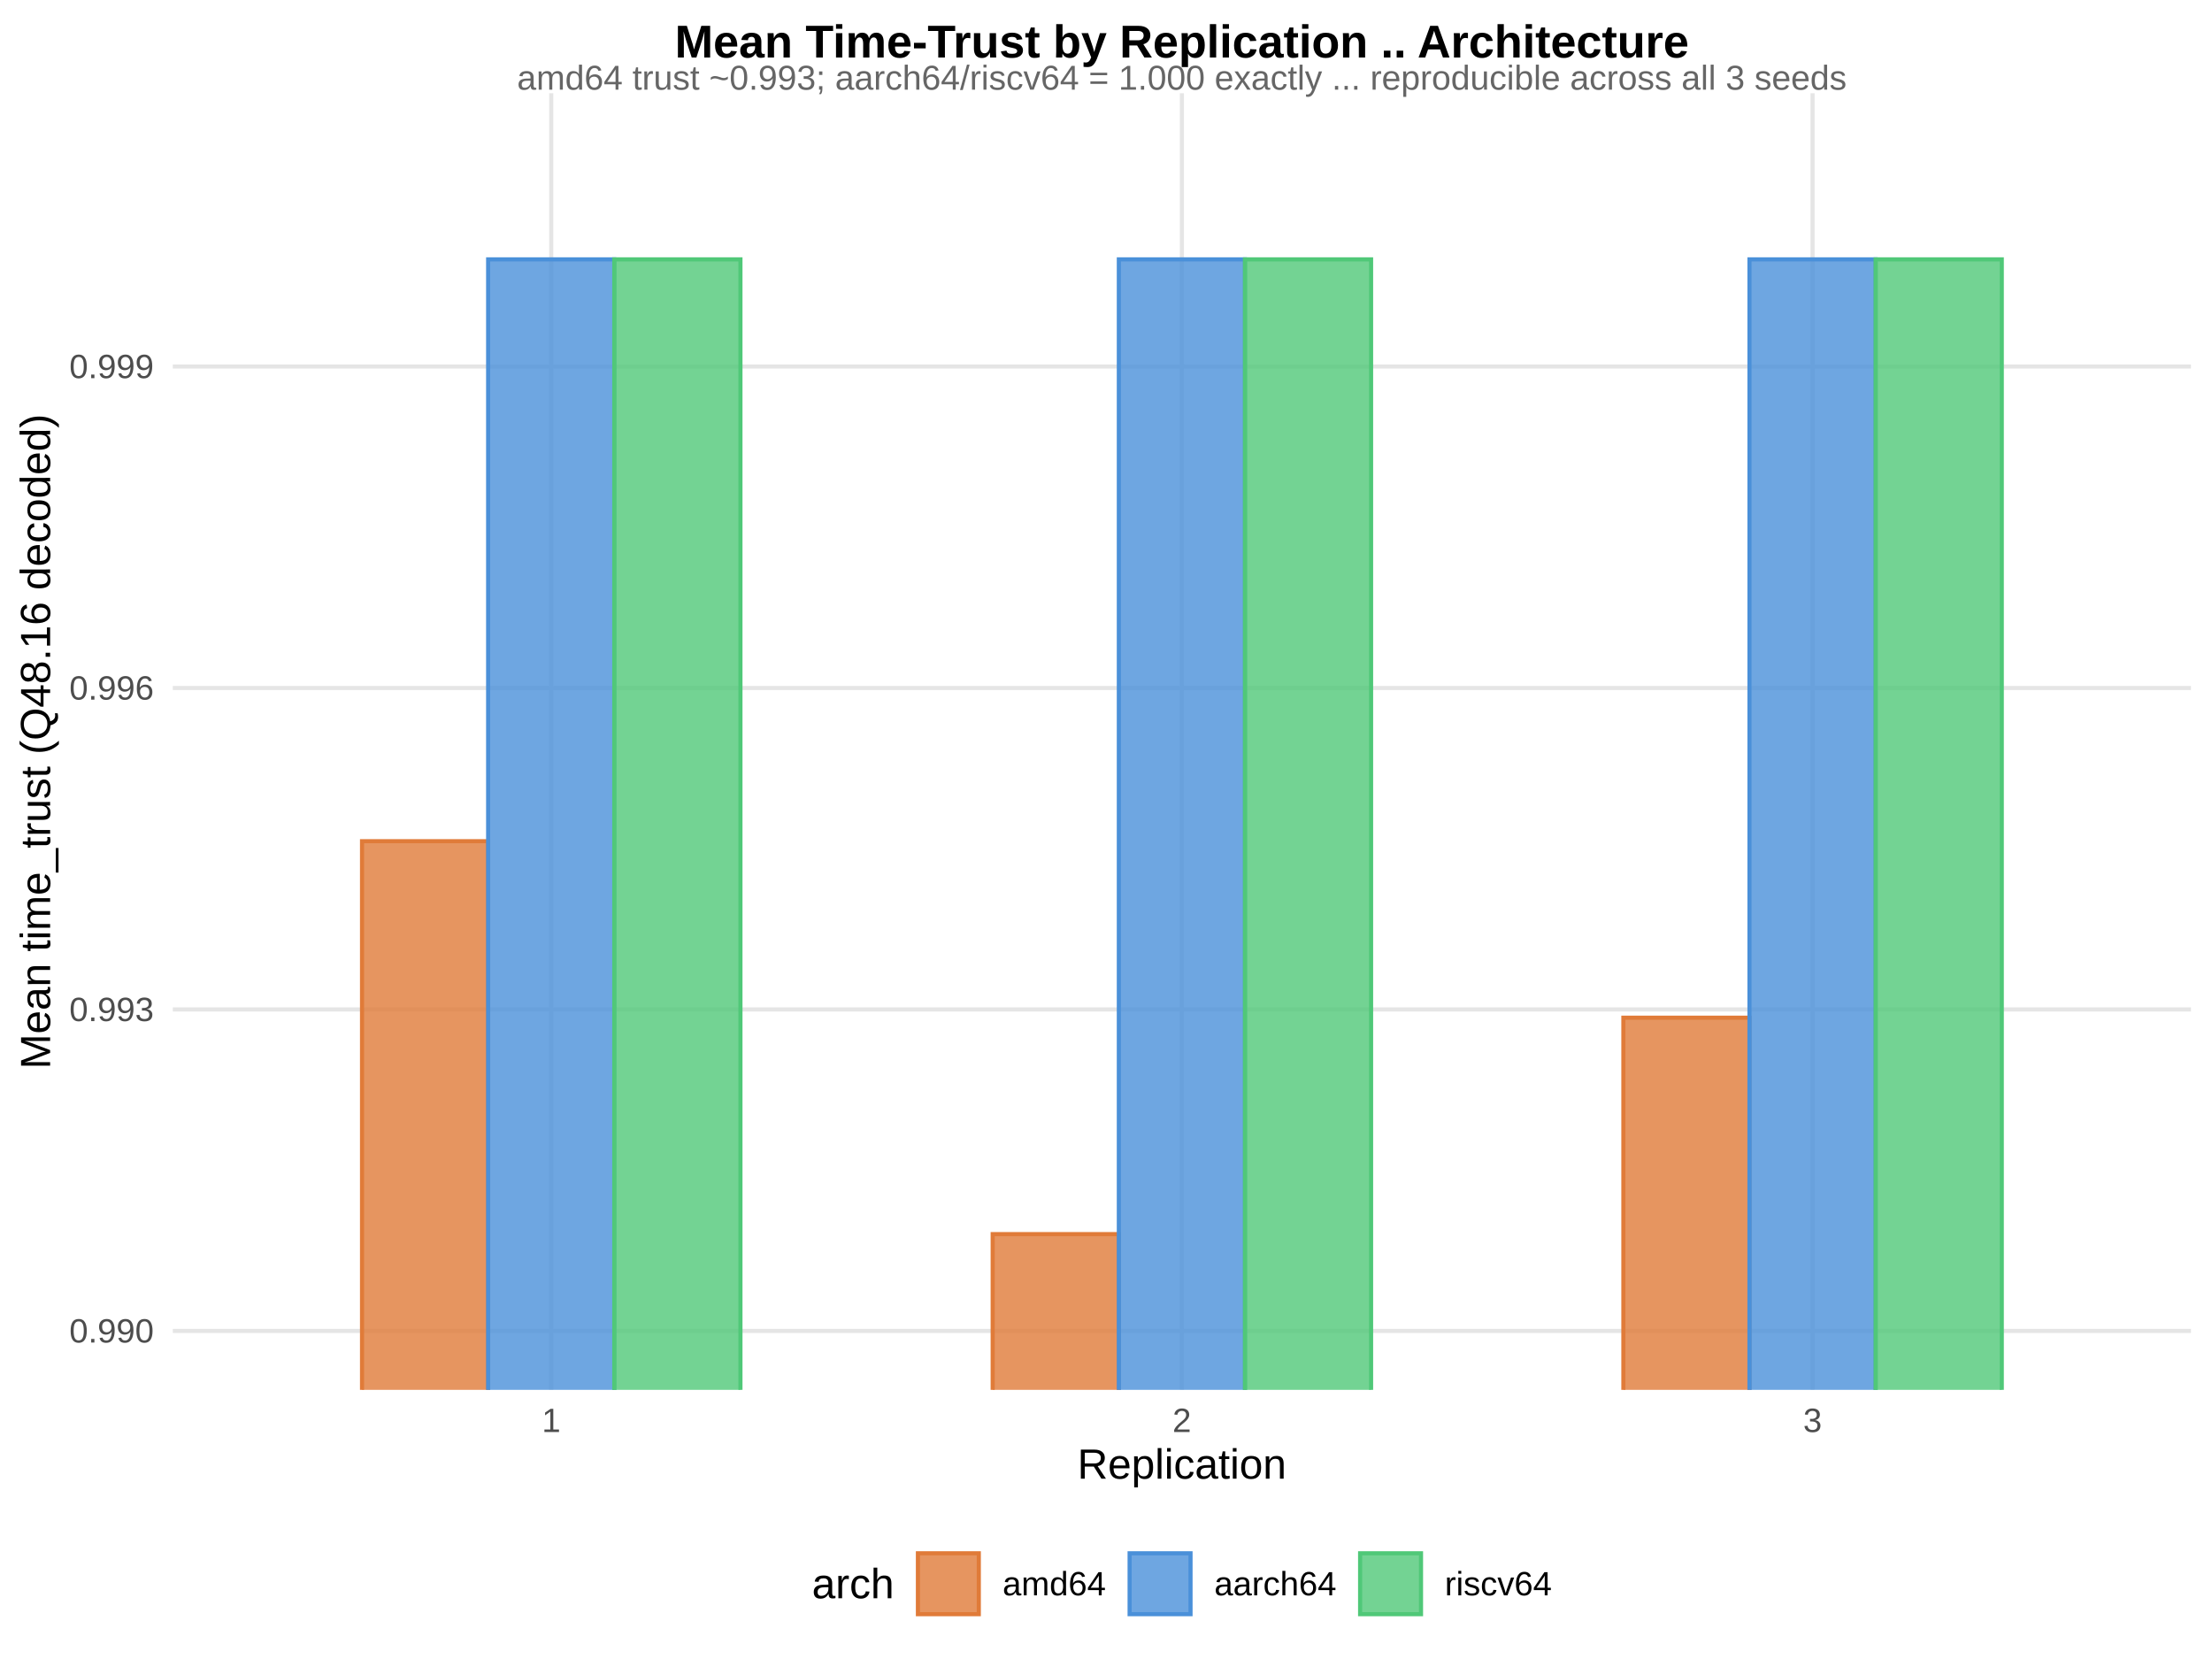
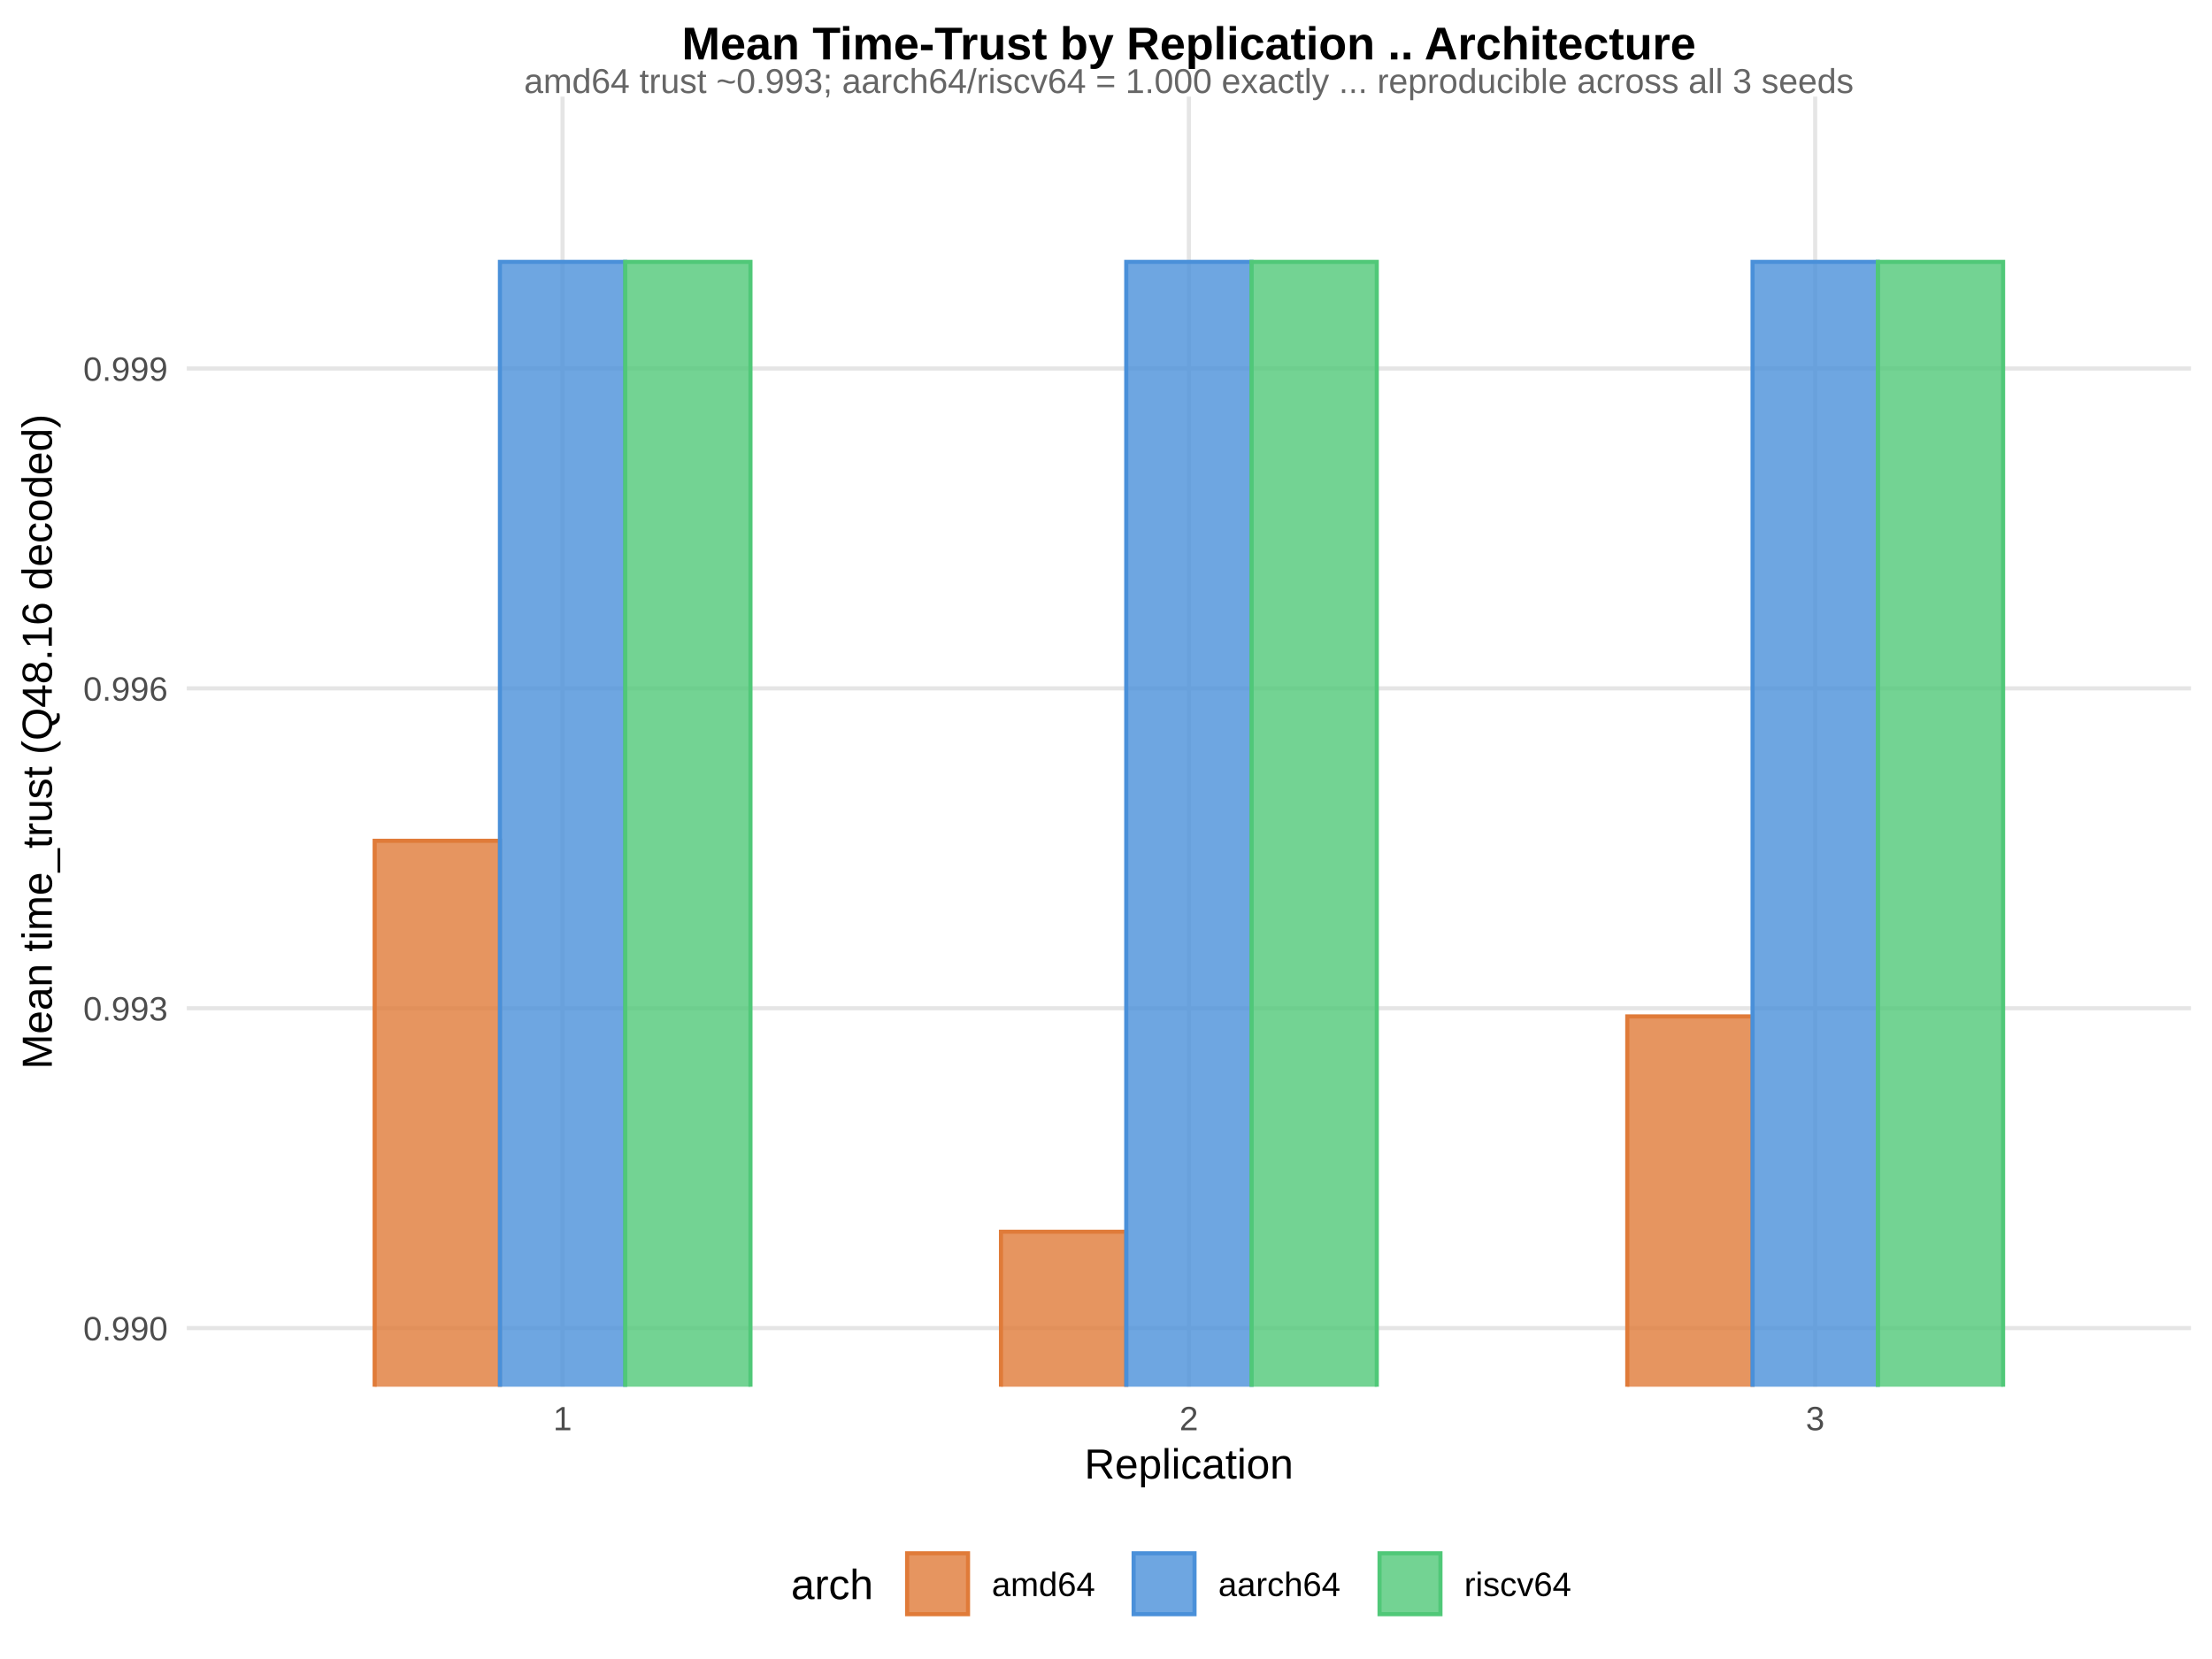
- <svg xmlns="http://www.w3.org/2000/svg" width="576.00pt" height="432.00pt" viewBox="0 0 576.00 432.00">
-   <g class="svglite">
-     <defs>
-       <style type="text/css">
+ <svg xmlns="http://www.w3.org/2000/svg" class="svglite" width="576.00pt" height="432.00pt" viewBox="0 0 576.00 432.00">
+   <defs>
+     <style type="text/css">
    .svglite line, .svglite polyline, .svglite polygon, .svglite path, .svglite rect, .svglite circle {
      fill: none;
      stroke: #000000;
      stroke-linecap: round;
      stroke-linejoin: round;
      stroke-miterlimit: 10.00;
    }
    .svglite text {
      white-space: pre;
    }
-     .svglite g.glyphgroup path {
-       fill: inherit;
-       stroke: none;
-     }
  </style>
-     </defs>
-     <rect width="100%" height="100%" style="stroke: none; fill: #FFFFFF;" />
-     <defs>
-       <clipPath id="cpMC4wMHw1NzYuMDB8MC4wMHw0MzIuMDA=">
-         <rect x="0.00" y="0.00" width="576.00" height="432.00" />
-       </clipPath>
-     </defs>
-     <g clip-path="url(#cpMC4wMHw1NzYuMDB8MC4wMHw0MzIuMDA=)">
-       <rect x="0.00" y="0" width="576.00" height="432.00" style="stroke-width: 1.07; stroke: none; fill: #FFFFFF;" />
-     </g>
-     <defs>
-       <clipPath id="cpNDUuMDB8NTcwLjUyfDI0LjI5fDM2MS45Mg==">
-         <rect x="45.00" y="24.29" width="525.52" height="337.63" />
-       </clipPath>
-     </defs>
-     <g clip-path="url(#cpNDUuMDB8NTcwLjUyfDI0LjI5fDM2MS45Mg==)">
-       <polyline points="45.00,346.57 570.52,346.57 " style="stroke-width: 1.07; stroke: #E5E5E5; stroke-linecap: butt;" />
-       <polyline points="45.00,262.86 570.52,262.86 " style="stroke-width: 1.07; stroke: #E5E5E5; stroke-linecap: butt;" />
-       <polyline points="45.00,179.15 570.52,179.15 " style="stroke-width: 1.07; stroke: #E5E5E5; stroke-linecap: butt;" />
-       <polyline points="45.00,95.44 570.52,95.44 " style="stroke-width: 1.07; stroke: #E5E5E5; stroke-linecap: butt;" />
-       <polyline points="143.54,361.92 143.54,24.29 " style="stroke-width: 1.07; stroke: #E5E5E5; stroke-linecap: butt;" />
-       <polyline points="307.76,361.92 307.76,24.29 " style="stroke-width: 1.07; stroke: #E5E5E5; stroke-linecap: butt;" />
-       <polyline points="471.99,361.92 471.99,24.29 " style="stroke-width: 1.07; stroke: #E5E5E5; stroke-linecap: butt;" />
-       <rect x="94.27" y="219.04" width="32.85" height="27751.97" style="stroke-width: 1.07; stroke: #E07B39; stroke-linecap: butt; stroke-linejoin: miter; fill: #E07B39; fill-opacity: 0.80;" />
-       <rect x="127.11" y="67.54" width="32.85" height="27903.48" style="stroke-width: 1.07; stroke: #4A90D9; stroke-linecap: butt; stroke-linejoin: miter; fill: #4A90D9; fill-opacity: 0.80;" />
-       <rect x="159.96" y="67.54" width="32.85" height="27903.48" style="stroke-width: 1.07; stroke: #50C878; stroke-linecap: butt; stroke-linejoin: miter; fill: #50C878; fill-opacity: 0.80;" />
-       <rect x="258.49" y="321.36" width="32.85" height="27649.65" style="stroke-width: 1.07; stroke: #E07B39; stroke-linecap: butt; stroke-linejoin: miter; fill: #E07B39; fill-opacity: 0.80;" />
-       <rect x="291.34" y="67.54" width="32.85" height="27903.48" style="stroke-width: 1.07; stroke: #4A90D9; stroke-linecap: butt; stroke-linejoin: miter; fill: #4A90D9; fill-opacity: 0.80;" />
-       <rect x="324.18" y="67.54" width="32.85" height="27903.48" style="stroke-width: 1.07; stroke: #50C878; stroke-linecap: butt; stroke-linejoin: miter; fill: #50C878; fill-opacity: 0.80;" />
-       <rect x="422.72" y="265.01" width="32.85" height="27706.00" style="stroke-width: 1.07; stroke: #E07B39; stroke-linecap: butt; stroke-linejoin: miter; fill: #E07B39; fill-opacity: 0.80;" />
-       <rect x="455.56" y="67.54" width="32.85" height="27903.48" style="stroke-width: 1.07; stroke: #4A90D9; stroke-linecap: butt; stroke-linejoin: miter; fill: #4A90D9; fill-opacity: 0.80;" />
-       <rect x="488.41" y="67.54" width="32.85" height="27903.48" style="stroke-width: 1.07; stroke: #50C878; stroke-linecap: butt; stroke-linejoin: miter; fill: #50C878; fill-opacity: 0.80;" />
-     </g>
-     <g clip-path="url(#cpMC4wMHw1NzYuMDB8MC4wMHw0MzIuMDA=)">
-       <text x="40.07" y="349.60" text-anchor="end" style="font-size: 8.80px;fill: #4D4D4D; font-family: &quot;Liberation Sans&quot;;" textLength="22.00px" lengthAdjust="spacingAndGlyphs">0.990</text>
-       <text x="40.07" y="265.89" text-anchor="end" style="font-size: 8.80px;fill: #4D4D4D; font-family: &quot;Liberation Sans&quot;;" textLength="22.00px" lengthAdjust="spacingAndGlyphs">0.993</text>
-       <text x="40.07" y="182.18" text-anchor="end" style="font-size: 8.80px;fill: #4D4D4D; font-family: &quot;Liberation Sans&quot;;" textLength="22.00px" lengthAdjust="spacingAndGlyphs">0.996</text>
-       <text x="40.07" y="98.47" text-anchor="end" style="font-size: 8.80px;fill: #4D4D4D; font-family: &quot;Liberation Sans&quot;;" textLength="22.00px" lengthAdjust="spacingAndGlyphs">0.999</text>
-       <text x="143.54" y="372.90" text-anchor="middle" style="font-size: 8.80px;fill: #4D4D4D; font-family: &quot;Liberation Sans&quot;;" textLength="4.89px" lengthAdjust="spacingAndGlyphs">1</text>
-       <text x="307.76" y="372.90" text-anchor="middle" style="font-size: 8.80px;fill: #4D4D4D; font-family: &quot;Liberation Sans&quot;;" textLength="4.89px" lengthAdjust="spacingAndGlyphs">2</text>
-       <text x="471.99" y="372.90" text-anchor="middle" style="font-size: 8.80px;fill: #4D4D4D; font-family: &quot;Liberation Sans&quot;;" textLength="4.89px" lengthAdjust="spacingAndGlyphs">3</text>
-       <text x="307.76" y="385.04" text-anchor="middle" style="font-size: 11.00px; font-family: &quot;Liberation Sans&quot;;" textLength="54.44px" lengthAdjust="spacingAndGlyphs">Replication</text>
-       <text transform="translate(13.05,193.10) rotate(-90)" text-anchor="middle" style="font-size: 11.00px; font-family: &quot;Liberation Sans&quot;;" textLength="170.72px" lengthAdjust="spacingAndGlyphs">Mean time_trust (Q48.16 decoded)</text>
-       <text x="211.43" y="416.18" style="font-size: 11.00px; font-family: &quot;Liberation Sans&quot;;" textLength="21.41px" lengthAdjust="spacingAndGlyphs">arch</text>
-       <rect x="239.02" y="404.47" width="15.86" height="15.86" style="stroke-width: 1.07; stroke: #E07B39; stroke-linecap: butt; stroke-linejoin: miter; fill: #E07B39; fill-opacity: 0.80;" />
-       <rect x="294.15" y="404.47" width="15.86" height="15.86" style="stroke-width: 1.07; stroke: #4A90D9; stroke-linecap: butt; stroke-linejoin: miter; fill: #4A90D9; fill-opacity: 0.80;" />
-       <rect x="354.17" y="404.47" width="15.86" height="15.86" style="stroke-width: 1.07; stroke: #50C878; stroke-linecap: butt; stroke-linejoin: miter; fill: #50C878; fill-opacity: 0.80;" />
-       <text x="261.07" y="415.43" style="font-size: 8.80px; font-family: &quot;Liberation Sans&quot;;" textLength="26.89px" lengthAdjust="spacingAndGlyphs">amd64</text>
-       <text x="316.20" y="415.43" style="font-size: 8.80px; font-family: &quot;Liberation Sans&quot;;" textLength="31.78px" lengthAdjust="spacingAndGlyphs">aarch64</text>
-       <text x="376.22" y="415.43" style="font-size: 8.80px; font-family: &quot;Liberation Sans&quot;;" textLength="27.88px" lengthAdjust="spacingAndGlyphs">riscv64</text>
-       <text x="307.76" y="23.35" text-anchor="middle" style="font-size: 9.00px;fill: #666666; font-family: &quot;Liberation Sans&quot;;" textLength="346.00px" lengthAdjust="spacingAndGlyphs">amd64 trust ~0.993; aarch64/riscv64 = 1.000 exactly ... reproducible across all 3 seeds</text>
-       <text x="307.76" y="14.98" text-anchor="middle" style="font-size: 12.00px; font-weight: bold; font-family: &quot;Liberation Sans&quot;;" textLength="264.00px" lengthAdjust="spacingAndGlyphs">Mean Time-Trust by Replication .. Architecture</text>
-     </g>
+   </defs>
+   <rect width="100%" height="100%" style="stroke: none; fill: #FFFFFF;" />
+   <defs>
+     <clipPath id="cpMC4wMHw1NzYuMDB8MC4wMHw0MzIuMDA=">
+       <rect x="0.00" y="0.00" width="576.00" height="432.00" />
+     </clipPath>
+   </defs>
+   <g clip-path="url(#cpMC4wMHw1NzYuMDB8MC4wMHw0MzIuMDA=)">
+ </g>
+   <defs>
+     <clipPath id="cpNDguNjN8NTcwLjUyfDI1LjE2fDM2MS4xMA==">
+       <rect x="48.63" y="25.16" width="521.89" height="335.94" />
+     </clipPath>
+   </defs>
+   <g clip-path="url(#cpNDguNjN8NTcwLjUyfDI1LjE2fDM2MS4xMA==)">
+     <polyline points="48.63,345.83 570.52,345.83 " style="stroke-width: 1.07; stroke: #E5E5E5; stroke-linecap: butt;" />
+     <polyline points="48.63,262.54 570.52,262.54 " style="stroke-width: 1.07; stroke: #E5E5E5; stroke-linecap: butt;" />
+     <polyline points="48.63,179.25 570.52,179.25 " style="stroke-width: 1.07; stroke: #E5E5E5; stroke-linecap: butt;" />
+     <polyline points="48.63,95.95 570.52,95.95 " style="stroke-width: 1.07; stroke: #E5E5E5; stroke-linecap: butt;" />
+     <polyline points="146.49,361.10 146.49,25.16 " style="stroke-width: 1.07; stroke: #E5E5E5; stroke-linecap: butt;" />
+     <polyline points="309.58,361.10 309.58,25.16 " style="stroke-width: 1.07; stroke: #E5E5E5; stroke-linecap: butt;" />
+     <polyline points="472.67,361.10 472.67,25.16 " style="stroke-width: 1.07; stroke: #E5E5E5; stroke-linecap: butt;" />
+     <rect x="97.56" y="218.94" width="32.62" height="27612.89" style="stroke-width: 1.07; stroke: #E07B39; stroke-linecap: butt; stroke-linejoin: miter; fill: #E07B39; fill-opacity: 0.80;" />
+     <rect x="130.18" y="68.19" width="32.62" height="27763.64" style="stroke-width: 1.07; stroke: #4A90D9; stroke-linecap: butt; stroke-linejoin: miter; fill: #4A90D9; fill-opacity: 0.80;" />
+     <rect x="162.80" y="68.19" width="32.62" height="27763.64" style="stroke-width: 1.07; stroke: #50C878; stroke-linecap: butt; stroke-linejoin: miter; fill: #50C878; fill-opacity: 0.80;" />
+     <rect x="260.65" y="320.74" width="32.62" height="27511.09" style="stroke-width: 1.07; stroke: #E07B39; stroke-linecap: butt; stroke-linejoin: miter; fill: #E07B39; fill-opacity: 0.80;" />
+     <rect x="293.27" y="68.19" width="32.62" height="27763.64" style="stroke-width: 1.07; stroke: #4A90D9; stroke-linecap: butt; stroke-linejoin: miter; fill: #4A90D9; fill-opacity: 0.80;" />
+     <rect x="325.89" y="68.19" width="32.62" height="27763.64" style="stroke-width: 1.07; stroke: #50C878; stroke-linecap: butt; stroke-linejoin: miter; fill: #50C878; fill-opacity: 0.80;" />
+     <rect x="423.74" y="264.67" width="32.62" height="27567.16" style="stroke-width: 1.07; stroke: #E07B39; stroke-linecap: butt; stroke-linejoin: miter; fill: #E07B39; fill-opacity: 0.80;" />
+     <rect x="456.36" y="68.19" width="32.62" height="27763.64" style="stroke-width: 1.07; stroke: #4A90D9; stroke-linecap: butt; stroke-linejoin: miter; fill: #4A90D9; fill-opacity: 0.80;" />
+     <rect x="488.98" y="68.19" width="32.62" height="27763.64" style="stroke-width: 1.07; stroke: #50C878; stroke-linecap: butt; stroke-linejoin: miter; fill: #50C878; fill-opacity: 0.80;" />
+   </g>
+   <g clip-path="url(#cpMC4wMHw1NzYuMDB8MC4wMHw0MzIuMDA=)">
+     <text x="43.70" y="349.03" text-anchor="end" style="font-size: 8.80px;fill: #4D4D4D; font-family: &quot;Liberation Sans&quot;;" textLength="25.17px" lengthAdjust="spacingAndGlyphs">0.990</text>
+     <text x="43.70" y="265.74" text-anchor="end" style="font-size: 8.80px;fill: #4D4D4D; font-family: &quot;Liberation Sans&quot;;" textLength="25.17px" lengthAdjust="spacingAndGlyphs">0.993</text>
+     <text x="43.70" y="182.45" text-anchor="end" style="font-size: 8.80px;fill: #4D4D4D; font-family: &quot;Liberation Sans&quot;;" textLength="25.17px" lengthAdjust="spacingAndGlyphs">0.996</text>
+     <text x="43.70" y="99.16" text-anchor="end" style="font-size: 8.80px;fill: #4D4D4D; font-family: &quot;Liberation Sans&quot;;" textLength="25.17px" lengthAdjust="spacingAndGlyphs">0.999</text>
+     <text x="146.49" y="372.44" text-anchor="middle" style="font-size: 8.80px;fill: #4D4D4D; font-family: &quot;Liberation Sans&quot;;" textLength="5.59px" lengthAdjust="spacingAndGlyphs">1</text>
+     <text x="309.58" y="372.44" text-anchor="middle" style="font-size: 8.80px;fill: #4D4D4D; font-family: &quot;Liberation Sans&quot;;" textLength="5.59px" lengthAdjust="spacingAndGlyphs">2</text>
+     <text x="472.67" y="372.44" text-anchor="middle" style="font-size: 8.80px;fill: #4D4D4D; font-family: &quot;Liberation Sans&quot;;" textLength="5.59px" lengthAdjust="spacingAndGlyphs">3</text>
+     <text x="309.58" y="385.03" text-anchor="middle" style="font-size: 11.00px; font-family: &quot;Liberation Sans&quot;;" textLength="60.88px" lengthAdjust="spacingAndGlyphs">Replication</text>
+     <text transform="translate(13.50,193.13) rotate(-90)" text-anchor="middle" style="font-size: 11.00px; font-family: &quot;Liberation Sans&quot;;" textLength="192.67px" lengthAdjust="spacingAndGlyphs">Mean time_trust (Q48.16 decoded)</text>
+     <text x="205.99" y="416.41" style="font-size: 11.00px; font-family: &quot;Liberation Sans&quot;;" textLength="24.03px" lengthAdjust="spacingAndGlyphs">arch</text>
+     <rect x="236.21" y="404.47" width="15.86" height="15.86" style="stroke-width: 1.07; stroke: #E07B39; stroke-linecap: butt; stroke-linejoin: miter; fill: #E07B39; fill-opacity: 0.80;" />
+     <rect x="295.19" y="404.47" width="15.86" height="15.86" style="stroke-width: 1.07; stroke: #4A90D9; stroke-linecap: butt; stroke-linejoin: miter; fill: #4A90D9; fill-opacity: 0.80;" />
+     <rect x="359.23" y="404.47" width="15.86" height="15.86" style="stroke-width: 1.07; stroke: #50C878; stroke-linecap: butt; stroke-linejoin: miter; fill: #50C878; fill-opacity: 0.80;" />
+     <text x="258.26" y="415.61" style="font-size: 8.80px; font-family: &quot;Liberation Sans&quot;;" textLength="30.74px" lengthAdjust="spacingAndGlyphs">amd64</text>
+     <text x="317.24" y="415.61" style="font-size: 8.80px; font-family: &quot;Liberation Sans&quot;;" textLength="35.81px" lengthAdjust="spacingAndGlyphs">aarch64</text>
+     <text x="381.28" y="415.61" style="font-size: 8.80px; font-family: &quot;Liberation Sans&quot;;" textLength="31.88px" lengthAdjust="spacingAndGlyphs">riscv64</text>
+     <text x="309.58" y="24.22" text-anchor="middle" style="font-size: 9.00px;fill: #666666; font-family: &quot;Liberation Sans&quot;;" textLength="397.49px" lengthAdjust="spacingAndGlyphs">amd64 trust ~0.993; aarch64/riscv64 = 1.000 exactly ... reproducible across all 3 seeds</text>
+     <text x="309.58" y="15.48" text-anchor="middle" style="font-size: 12.00px; font-weight: bold; font-family: &quot;Liberation Sans&quot;;" textLength="313.90px" lengthAdjust="spacingAndGlyphs">Mean Time-Trust by Replication .. Architecture</text>
  </g>
</svg>
